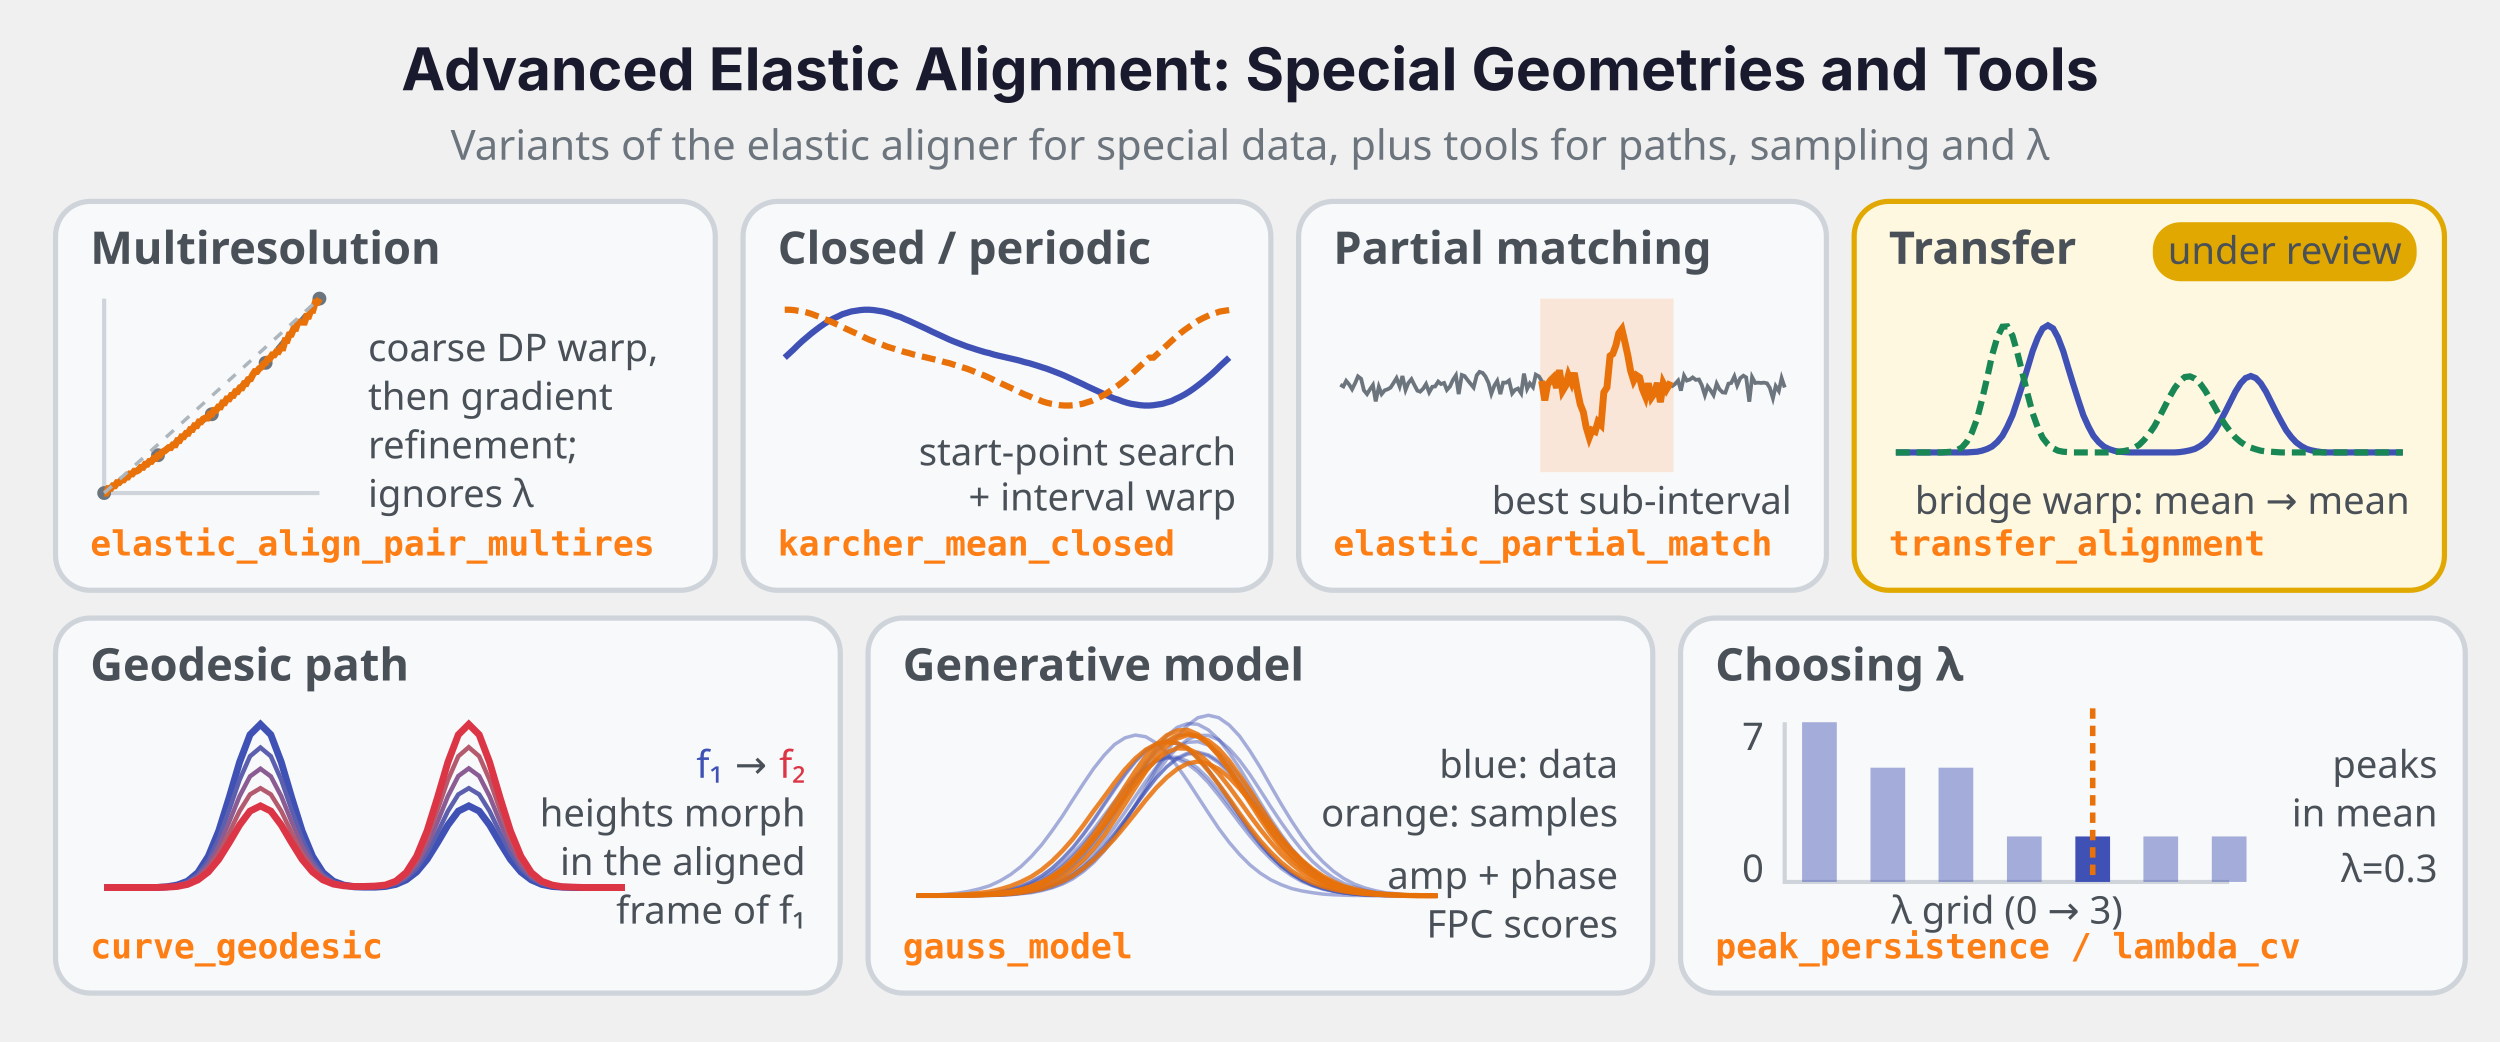
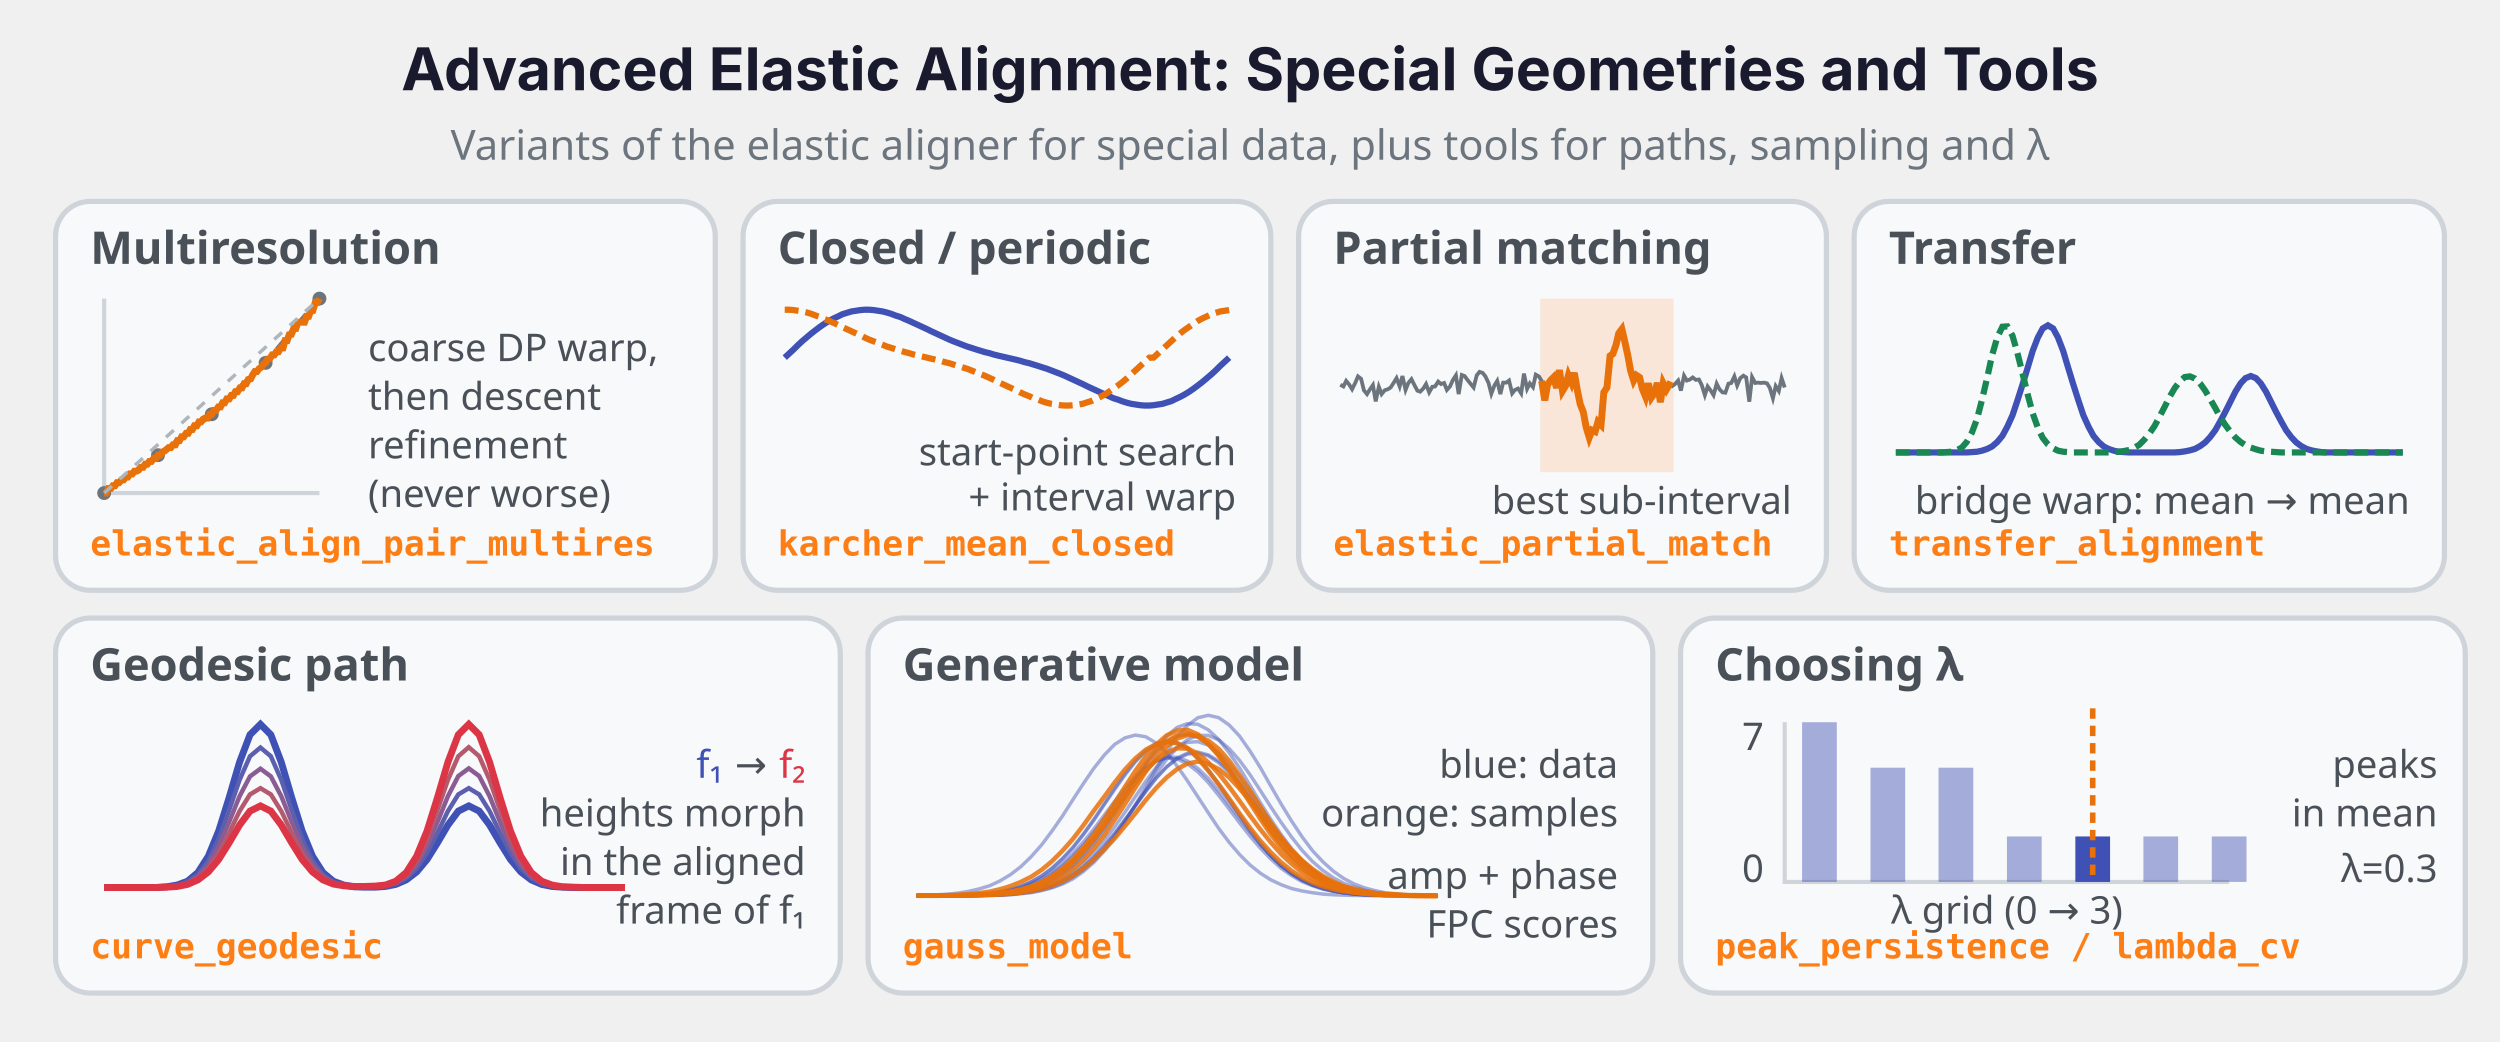
<svg xmlns="http://www.w3.org/2000/svg" viewBox="0 0 720 300" fill="none" role="img" aria-label="Advanced Elastic Alignment: Special Geometries and Tools" aria-labelledby="advanced-alignment-title advanced-alignment-desc">
  <style>
    .ttl{font:700 17px system-ui,-apple-system,sans-serif;fill:#1a1a2e}
    .sub{font:400 12px system-ui,sans-serif;fill:#6c757d}
    .lab{font:700 13px system-ui,sans-serif}
    .sm{font:400 11px system-ui,sans-serif;fill:#495057}
    .mono{font:600 12px ui-monospace,monospace}
  </style>
  <text class="ttl" x="360" y="26" text-anchor="middle">Advanced Elastic Alignment: Special Geometries and Tools</text>
  <text class="sub" x="360" y="46" text-anchor="middle">Variants of the elastic aligner for special data, plus tools for paths, sampling and λ</text>
  <rect x="16" y="58" width="190" height="112" rx="10" fill="#f8f9fa" stroke="#ced4da" stroke-width="1.5" />
  <text class="lab" x="26" y="76" fill="#495057">Multiresolution</text>
  <text class="mono" x="26" y="160" fill="#fd7e14" style="font-size:10px">elastic_align_pair_multires</text>
  <path d="M30 86 V142 H92" stroke="#ced4da" stroke-width="1.2" />
  <path d="M30 142 L45.5 131.1 L61 119.3 L76.5 104.5 L92 86" stroke="#6c757d" stroke-width="1.4" stroke-dasharray="3 2" />
  <circle cx="30" cy="142" r="2" fill="#6c757d" />
  <circle cx="45.5" cy="131.1" r="2" fill="#6c757d" />
  <circle cx="61" cy="119.3" r="2" fill="#6c757d" />
  <circle cx="76.5" cy="104.5" r="2" fill="#6c757d" />
  <circle cx="92" cy="86" r="2" fill="#6c757d" />
  <path d="M30 142 L30.6 142 L31.2 140.7 L31.9 140.7 L32.5 139.9 L33.1 139.9 L33.7 139 L34.3 139 L35 138.2 L35.6 138.2 L36.2 137.4 L36.8 137.4 L37.4 136.5 L38.1 136.5 L38.7 135.7 L39.3 135.7 L39.9 135.4 L40.5 134.6 L41.2 134.6 L41.8 133.7 L42.4 133.7 L43 132.9 L43.6 132.9 L44.3 132 L44.9 132 L45.5 131.1 L46.1 131.1 L46.7 130.2 L47.4 129.9 L48 129.4 L48.6 128.9 L49.2 128.9 L49.8 128.1 L50.5 128.1 L51.1 126.9 L51.7 126.9 L52.3 125.8 L52.9 125.8 L53.6 124.8 L54.2 124.8 L54.8 123.7 L55.4 123.7 L56 122.6 L56.7 122.6 L57.3 121.5 L57.9 121.5 L58.5 120.7 L59.1 120.4 L59.8 120.4 L60.4 119.3 L61 119.3 L61.6 118.2 L62.2 118.2 L62.9 117.2 L63.5 117.2 L64.1 116 L64.7 116 L65.3 114.9 L66 114.9 L66.6 113.9 L67.2 113.9 L67.8 112.8 L68.4 112.8 L69.1 111.7 L69.7 111.7 L70.3 110.5 L70.9 110.5 L71.5 109.3 L72.2 109.1 L72.8 107.9 L73.4 107 L74 107 L74.6 106.2 L75.3 105.7 L75.9 104.8 L76.5 104.5 L77.1 103.4 L77.7 103.3 L78.4 102.2 L79 102.2 L79.6 101.3 L80.2 101.3 L80.8 100.2 L81.5 100.2 L82.1 98.1 L82.7 98.1 L83.3 96.4 L83.9 96.3 L84.6 94.6 L85.2 94.6 L85.8 92.8 L86.4 92.8 L87 92.8 L87.7 92.8 L88.3 91.1 L88.9 91.1 L89.5 89.4 L90.1 89.4 L90.8 87.1 L91.4 87.1 L92 86" stroke="#e8710a" stroke-width="2" />
  <path d="M30 142 L92 86" stroke="#adb5bd" stroke-width="1" stroke-dasharray="3 3" />
  <text class="sm" x="106" y="104">coarse DP warp,</text>
-   <text class="sm" x="106" y="118">then gradient</text>
-   <text class="sm" x="106" y="132">refinement;</text>
-   <text class="sm" x="106" y="146" fill="#dc3545">ignores λ</text>
+   <text class="sm" x="106" y="118">then descent</text>
+   <text class="sm" x="106" y="132">refinement</text>
+   <text class="sm" x="106" y="146">(never worse)</text>
  <rect x="214" y="58" width="152" height="112" rx="10" fill="#f8f9fa" stroke="#ced4da" stroke-width="1.5" />
  <text class="lab" x="224" y="76" fill="#495057">Closed / periodic</text>
  <text class="mono" x="224" y="160" fill="#fd7e14" style="font-size:10px">karcher_mean_closed</text>
  <path d="M226 103 L227.3 101.8 L228.6 100.6 L229.8 99.4 L231.1 98.2 L232.4 97.1 L233.7 96 L235 95 L236.2 94.1 L237.5 93.2 L238.8 92.4 L240.1 91.7 L241.4 91.1 L242.6 90.5 L243.9 90.1 L245.2 89.7 L246.5 89.5 L247.8 89.3 L249 89.2 L250.3 89.2 L251.6 89.3 L252.9 89.5 L254.2 89.7 L255.4 90 L256.7 90.4 L258 90.9 L259.3 91.3 L260.6 91.9 L261.8 92.4 L263.1 93 L264.4 93.6 L265.7 94.2 L267 94.8 L268.2 95.4 L269.5 96 L270.8 96.6 L272.1 97.2 L273.4 97.8 L274.6 98.3 L275.9 98.8 L277.2 99.3 L278.5 99.8 L279.8 100.2 L281 100.6 L282.3 101 L283.6 101.4 L284.9 101.7 L286.2 102.1 L287.4 102.4 L288.7 102.7 L290 103 L291.3 103.3 L292.6 103.6 L293.8 103.9 L295.1 104.3 L296.4 104.6 L297.7 105 L299 105.4 L300.2 105.8 L301.5 106.2 L302.8 106.7 L304.1 107.2 L305.4 107.7 L306.6 108.2 L307.9 108.8 L309.2 109.4 L310.5 110 L311.8 110.6 L313 111.2 L314.3 111.8 L315.6 112.4 L316.9 113 L318.2 113.6 L319.4 114.1 L320.7 114.7 L322 115.1 L323.3 115.6 L324.6 116 L325.8 116.3 L327.1 116.5 L328.4 116.7 L329.7 116.8 L331 116.8 L332.2 116.7 L333.5 116.5 L334.8 116.3 L336.1 115.9 L337.4 115.5 L338.6 114.9 L339.9 114.3 L341.2 113.6 L342.5 112.8 L343.8 111.9 L345 111 L346.3 110 L347.6 108.9 L348.9 107.8 L350.2 106.6 L351.4 105.4 L352.7 104.2 L354 103" stroke="#3f51b5" stroke-width="1.8" />
  <path d="M226 89.2 L227.3 89.2 L228.6 89.3 L229.8 89.5 L231.1 89.7 L232.4 90 L233.7 90.4 L235 90.9 L236.2 91.3 L237.5 91.9 L238.8 92.4 L240.1 93 L241.4 93.6 L242.6 94.2 L243.9 94.8 L245.2 95.4 L246.5 96 L247.8 96.6 L249 97.2 L250.3 97.8 L251.6 98.3 L252.9 98.8 L254.2 99.3 L255.4 99.8 L256.7 100.2 L258 100.6 L259.3 101 L260.6 101.4 L261.8 101.7 L263.1 102.1 L264.4 102.4 L265.7 102.7 L267 103 L268.2 103.3 L269.5 103.6 L270.8 103.9 L272.1 104.3 L273.4 104.6 L274.6 105 L275.9 105.4 L277.2 105.8 L278.5 106.2 L279.8 106.7 L281 107.2 L282.3 107.7 L283.6 108.2 L284.9 108.8 L286.2 109.4 L287.4 110 L288.7 110.6 L290 111.2 L291.3 111.8 L292.6 112.4 L293.8 113 L295.1 113.6 L296.4 114.1 L297.7 114.7 L299 115.1 L300.2 115.6 L301.5 116 L302.8 116.3 L304.1 116.5 L305.4 116.7 L306.6 116.8 L307.9 116.8 L309.2 116.7 L310.5 116.5 L311.8 116.3 L313 115.9 L314.3 115.5 L315.6 114.9 L316.9 114.3 L318.2 113.6 L319.4 112.8 L320.7 111.9 L322 111 L323.3 110 L324.6 108.9 L325.8 107.8 L327.1 106.6 L328.4 105.4 L329.7 104.2 L331 103 L332.2 103 L333.5 101.8 L334.8 100.6 L336.1 99.4 L337.4 98.2 L338.6 97.1 L339.9 96 L341.2 95 L342.5 94.1 L343.8 93.2 L345 92.4 L346.3 91.7 L347.6 91.1 L348.9 90.5 L350.2 90.1 L351.4 89.7 L352.7 89.5 L354 89.3" stroke="#e8710a" stroke-width="1.8" stroke-dasharray="4 2" />
  <text class="sm" x="356" y="134" text-anchor="end">start-point search</text>
  <text class="sm" x="356" y="147" text-anchor="end">+ interval warp</text>
  <rect x="374" y="58" width="152" height="112" rx="10" fill="#f8f9fa" stroke="#ced4da" stroke-width="1.5" />
  <text class="lab" x="384" y="76" fill="#495057">Partial matching</text>
  <text class="mono" x="384" y="160" fill="#fd7e14" style="font-size:10px">elastic_partial_match</text>
  <rect x="443.6" y="86" width="38.4" height="50" fill="#fd7e14" fill-opacity=".15" />
  <path d="M386 110.8 L386.9 111.3 L387.7 109.7 L388.6 110.8 L389.4 112.1 L390.3 110.3 L391.1 108.4 L392 109.1 L392.8 112.4 L393.7 113.5 L394.5 112.2 L395.4 110.9 L396.2 115.6 L397.1 111.4 L397.9 113.5 L398.8 112.4 L399.7 112.1 L400.5 111.6 L401.4 110.2 L402.2 108.9 L403.1 111.3 L403.9 108.3 L404.8 112.3 L405.6 110.3 L406.5 109.2 L407.3 110.8 L408.2 112.5 L409 112.8 L409.9 111.9 L410.7 110.6 L411.6 113 L412.5 111.4 L413.3 111.3 L414.2 109.9 L415 110.6 L415.9 110.3 L416.7 112.3 L417.6 111.3 L418.4 109.5 L419.3 108.1 L420.1 113.5 L421 108 L421.8 108.3 L422.7 109.5 L423.5 110.5 L424.4 111.6 L425.3 108.1 L426.1 107.1 L427 107.4 L427.8 108.4 L428.7 110.3 L429.5 113.4 L430.4 111 L431.2 109.7 L432.1 113.5 L432.9 110.2 L433.8 110.2 L434.6 109.6 L435.5 113.3 L436.3 112.3 L437.2 111.9 L438.1 113.3 L438.9 107.6 L439.8 112 L440.6 110.4 L441.5 111.5 L442.3 107.9 L443.2 108.4 L444 109.7 L444.9 115.3 L445.7 110.8 L446.6 109.5 L447.4 108.7 L448.3 111.7 L449.1 106.6 L450 112.6 L450.9 111.1 L451.7 108.1 L452.6 110.2 L453.4 107.4 L454.3 112.5 L455.1 116.4 L456 118.7 L456.8 123 L457.7 126 L458.5 123.9 L459.4 124.3 L460.2 121.5 L461.1 122.4 L461.9 113 L462.8 111.6 L463.7 102.5 L464.5 101.9 L465.4 99.4 L466.2 96 L467.1 94.8 L467.9 98.2 L468.8 102.3 L469.6 106.7 L470.5 109.6 L471.3 108.1 L472.2 108.7 L473 112 L473.9 114.2 L474.7 110.4 L475.6 114.5 L476.5 113.2 L477.3 110.3 L478.2 115.8 L479 110.4 L479.9 112.2 L480.7 110.8 L481.6 111.2 L482.4 110.6 L483.3 109.6 L484.1 112.5 L485 108.2 L485.8 109.6 L486.7 109.3 L487.5 108.7 L488.4 109.4 L489.3 109.3 L490.1 110.9 L491 113.8 L491.8 111.3 L492.7 112.5 L493.5 113.8 L494.4 110.5 L495.2 112.1 L496.1 113 L496.9 113.1 L497.8 110.5 L498.6 110.3 L499.5 108.4 L500.3 111 L501.2 108.9 L502.1 108.2 L502.9 108.7 L503.8 115.7 L504.6 108.6 L505.5 110.3 L506.3 110.2 L507.2 110.3 L508 110.2 L508.9 110.4 L509.7 111.7 L510.6 114.7 L511.4 111.2 L512.3 112.6 L513.1 108.9 L514 111.6" stroke="#6c757d" stroke-width="1.1" />
  <path d="M444 109.7 L444.9 115.3 L445.7 110.8 L446.6 109.5 L447.4 108.7 L448.3 111.7 L449.1 106.6 L450 112.6 L450.9 111.1 L451.7 108.1 L452.6 110.2 L453.4 107.4 L454.3 112.5 L455.1 116.4 L456 118.7 L456.8 123 L457.7 126 L458.5 123.9 L459.4 124.3 L460.2 121.5 L461.1 122.4 L461.9 113 L462.8 111.6 L463.7 102.5 L464.5 101.9 L465.4 99.4 L466.2 96 L467.1 94.8 L467.9 98.2 L468.8 102.3 L469.6 106.7 L470.5 109.6 L471.3 108.1 L472.2 108.7 L473 112 L473.9 114.2 L474.7 110.4 L475.6 114.5 L476.5 113.2 L477.3 110.3 L478.2 115.8 L479 110.4 L479.9 112.2 L480.7 110.8 L481.6 111.2" stroke="#e8710a" stroke-width="2" />
  <text class="sm" x="516" y="148" text-anchor="end">best sub-interval</text>
-   <rect x="534" y="58" width="170" height="112" rx="10" fill="#fff8e1" stroke="#e0a800" stroke-width="1.5" />
+   <rect x="534" y="58" width="170" height="112" rx="10" fill="#f8f9fa" stroke="#ced4da" stroke-width="1.5" />
  <text class="lab" x="544" y="76" fill="#495057">Transfer</text>
  <text class="mono" x="544" y="160" fill="#fd7e14" style="font-size:10px">transfer_alignment</text>
-   <rect x="620" y="64" width="76" height="17" rx="8" fill="#e0a800" />
-   <text class="sm" x="658" y="76" text-anchor="middle" fill="#fff">under review</text>
  <path d="M546 130.3 L547.5 130.3 L548.9 130.3 L550.4 130.3 L551.8 130.3 L553.3 130.3 L554.8 130.3 L556.2 130.3 L557.7 130.3 L559.1 130.3 L560.6 130.3 L562.1 130.3 L563.5 130.3 L565 130.3 L566.4 130.3 L567.9 130.2 L569.4 130.1 L570.8 129.8 L572.3 129.3 L573.7 128.6 L575.2 127.3 L576.7 125.5 L578.1 122.9 L579.6 119.6 L581 115.4 L582.5 110.7 L584 105.8 L585.4 101.1 L586.9 97.2 L588.3 94.6 L589.8 93.7 L591.3 94.6 L592.7 97.2 L594.2 101.1 L595.6 105.8 L597.1 110.7 L598.6 115.4 L600 119.6 L601.5 122.9 L602.9 125.5 L604.4 127.3 L605.9 128.6 L607.3 129.3 L608.8 129.8 L610.2 130.1 L611.7 130.2 L613.2 130.3 L614.6 130.3 L616.1 130.3 L617.5 130.3 L619 130.3 L620.5 130.3 L621.9 130.3 L623.4 130.3 L624.8 130.3 L626.3 130.3 L627.8 130.2 L629.2 130 L630.7 129.7 L632.1 129.3 L633.6 128.5 L635.1 127.4 L636.5 125.9 L638 123.9 L639.4 121.4 L640.9 118.6 L642.4 115.6 L643.8 112.8 L645.3 110.4 L646.7 108.9 L648.2 108.3 L649.7 108.9 L651.1 110.4 L652.6 112.8 L654 115.6 L655.5 118.6 L657 121.4 L658.4 123.9 L659.9 125.9 L661.3 127.4 L662.8 128.5 L664.3 129.3 L665.7 129.7 L667.2 130 L668.6 130.2 L670.1 130.3 L671.6 130.3 L673 130.3 L674.5 130.3 L675.9 130.3 L677.4 130.3 L678.9 130.3 L680.3 130.3 L681.8 130.3 L683.2 130.3 L684.7 130.3 L686.2 130.3 L687.6 130.3 L689.1 130.3 L690.5 130.3 L692 130.3" stroke="#3f51b5" stroke-width="1.8" />
  <path d="M546 130.3 L547.5 130.3 L548.9 130.3 L550.4 130.3 L551.8 130.3 L553.3 130.3 L554.8 130.3 L556.2 130.3 L557.7 130.3 L559.1 130.3 L560.6 130.2 L562.1 130.1 L563.5 129.7 L565 128.9 L566.4 127.3 L567.9 124.6 L569.4 120.6 L570.8 115.2 L572.3 108.8 L573.7 102.4 L575.2 97.2 L576.7 94.1 L578.1 94 L579.6 96.7 L581 101.6 L582.5 107.6 L584 113.7 L585.4 119 L586.9 123.2 L588.3 126.1 L589.8 128 L591.3 129.1 L592.7 129.8 L594.2 130.1 L595.6 130.2 L597.1 130.3 L598.6 130.3 L600 130.3 L601.5 130.3 L602.9 130.3 L604.4 130.3 L605.9 130.3 L607.3 130.3 L608.8 130.2 L610.2 130.1 L611.7 129.9 L613.2 129.6 L614.6 129 L616.1 128.1 L617.5 126.7 L619 124.9 L620.5 122.7 L621.9 120.1 L623.4 117.2 L624.8 114.4 L626.3 111.8 L627.8 109.8 L629.2 108.6 L630.7 108.4 L632.1 109 L633.6 110.4 L635.1 112.5 L636.5 114.9 L638 117.5 L639.4 120.1 L640.9 122.4 L642.4 124.4 L643.8 126 L645.3 127.3 L646.7 128.2 L648.2 128.9 L649.7 129.4 L651.1 129.8 L652.6 130 L654 130.1 L655.5 130.2 L657 130.3 L658.4 130.3 L659.9 130.3 L661.3 130.3 L662.8 130.3 L664.3 130.3 L665.7 130.3 L667.2 130.3 L668.6 130.3 L670.1 130.3 L671.6 130.3 L673 130.3 L674.5 130.3 L675.9 130.3 L677.4 130.3 L678.9 130.3 L680.3 130.3 L681.8 130.3 L683.2 130.3 L684.7 130.3 L686.2 130.3 L687.6 130.3 L689.1 130.3 L690.5 130.3 L692 130.3" stroke="#198754" stroke-width="1.8" stroke-dasharray="4 2" />
  <text class="sm" x="694" y="148" text-anchor="end">bridge warp: mean → mean</text>
  <rect x="16" y="178" width="226" height="108" rx="10" fill="#f8f9fa" stroke="#ced4da" stroke-width="1.5" />
  <text class="lab" x="26" y="196" fill="#495057">Geodesic path</text>
  <text class="mono" x="26" y="276" fill="#fd7e14" style="font-size:10px">curve_geodesic</text>
  <path d="M30 255.6 L33 255.6 L36 255.6 L39 255.6 L42 255.6 L45 255.6 L48 255.4 L51 254.9 L54 253.8 L57 251.3 L60 246.6 L63 239.3 L66 229.7 L69 219.5 L72 211.6 L75 208.6 L78 211.6 L81 219.5 L84 229.7 L87 239.3 L90 246.6 L93 251.3 L96 253.8 L99 254.9 L102 255.4 L105 255.5 L108 255.5 L111 255.3 L114 254.7 L117 253.4 L120 251.1 L123 247.5 L126 242.7 L129 237.6 L132 233.6 L135 232.1 L138 233.6 L141 237.6 L144 242.7 L147 247.5 L150 251.1 L153 253.4 L156 254.7 L159 255.3 L162 255.5 L165 255.6 L168 255.6 L171 255.6 L174 255.6 L177 255.6 L180 255.6" stroke="#3f51b5" stroke-width="2.0" />
  <path d="M30 255.6 L33 255.6 L36 255.6 L39 255.6 L42 255.6 L45 255.6 L48 255.4 L51 255 L54 254 L57 251.9 L60 247.9 L63 241.6 L66 233.3 L69 224.6 L72 217.8 L75 215.3 L78 217.8 L81 224.6 L84 233.3 L87 241.6 L90 247.9 L93 251.9 L96 254 L99 255 L102 255.4 L105 255.5 L108 255.4 L111 255.2 L114 254.5 L117 252.9 L120 250.1 L123 245.6 L126 239.8 L129 233.6 L132 228.8 L135 227 L138 228.8 L141 233.6 L144 239.8 L147 245.6 L150 250.1 L153 252.9 L156 254.5 L159 255.2 L162 255.5 L165 255.6 L168 255.6 L171 255.6 L174 255.6 L177 255.6 L180 255.6" stroke="#5b5fae" stroke-width="1.3" />
  <path d="M30 255.6 L33 255.6 L36 255.6 L39 255.6 L42 255.6 L45 255.6 L48 255.5 L51 255.1 L54 254.3 L57 252.4 L60 249 L63 243.7 L66 236.7 L69 229.3 L72 223.6 L75 221.4 L78 223.6 L81 229.3 L84 236.7 L87 243.7 L90 249 L93 252.4 L96 254.2 L99 255 L102 255.3 L105 255.4 L108 255.3 L111 255.1 L114 254.2 L117 252.4 L120 249 L123 243.7 L126 236.7 L129 229.3 L132 223.5 L135 221.3 L138 223.5 L141 229.3 L144 236.7 L147 243.7 L150 249 L153 252.4 L156 254.2 L159 255.1 L162 255.4 L165 255.5 L168 255.6 L171 255.6 L174 255.6 L177 255.6 L180 255.6" stroke="#8a5c93" stroke-width="1.3" />
  <path d="M30 255.6 L33 255.6 L36 255.6 L39 255.6 L42 255.6 L45 255.6 L48 255.5 L51 255.2 L54 254.5 L57 253 L60 250.1 L63 245.7 L66 239.8 L69 233.6 L72 228.8 L75 227 L78 228.8 L81 233.6 L84 239.8 L87 245.7 L90 250.1 L93 253 L96 254.4 L99 255 L102 255.3 L105 255.4 L108 255.3 L111 255 L114 254 L117 251.8 L120 247.8 L123 241.5 L126 233.3 L129 224.6 L132 217.8 L135 215.2 L138 217.8 L141 224.6 L144 233.3 L147 241.5 L150 247.8 L153 251.8 L156 254 L159 255 L162 255.4 L165 255.5 L168 255.6 L171 255.6 L174 255.6 L177 255.6 L180 255.6" stroke="#b45a6f" stroke-width="1.3" />
  <path d="M30 255.6 L33 255.6 L36 255.6 L39 255.6 L42 255.6 L45 255.6 L48 255.5 L51 255.3 L54 254.7 L57 253.4 L60 251.1 L63 247.5 L66 242.7 L69 237.6 L72 233.6 L75 232.1 L78 233.6 L81 237.6 L84 242.7 L87 247.5 L90 251.1 L93 253.4 L96 254.6 L99 255.1 L102 255.3 L105 255.3 L108 255.2 L111 254.9 L114 253.8 L117 251.3 L120 246.6 L123 239.3 L126 229.7 L129 219.5 L132 211.6 L135 208.6 L138 211.6 L141 219.5 L144 229.7 L147 239.3 L150 246.6 L153 251.3 L156 253.8 L159 254.9 L162 255.4 L165 255.5 L168 255.6 L171 255.6 L174 255.6 L177 255.6 L180 255.6" stroke="#dc3545" stroke-width="2.0" />
  <text class="sm" x="232" y="224" text-anchor="end">
    <tspan fill="#3f51b5">f₁</tspan> → <tspan fill="#dc3545">f₂</tspan>
  </text>
  <text class="sm" x="232" y="238" text-anchor="end">heights morph</text>
  <text class="sm" x="232" y="252" text-anchor="end">in the aligned</text>
  <text class="sm" x="232" y="266" text-anchor="end">frame of f₁</text>
  <rect x="250" y="178" width="226" height="108" rx="10" fill="#f8f9fa" stroke="#ced4da" stroke-width="1.5" />
  <text class="lab" x="260" y="196" fill="#495057">Generative model</text>
  <text class="mono" x="260" y="276" fill="#fd7e14" style="font-size:10px">gauss_model</text>
  <path d="M264 258 L267 258 L270 258 L273 258 L276 258 L279 258 L282 257.9 L285 257.9 L288 257.8 L291 257.6 L294 257.3 L297 256.9 L300 256.3 L303 255.5 L306 254.3 L309 252.6 L312 250.5 L315 247.9 L318 244.6 L321 240.8 L324 236.6 L327 232 L330 227.4 L333 222.8 L336 218.7 L339 215.4 L342 213 L345 211.8 L348 211.8 L351 213.1 L354 215.6 L357 219 L360 223.1 L363 227.7 L366 232.4 L369 236.9 L372 241.1 L375 244.9 L378 248.1 L381 250.7 L384 252.8 L387 254.4 L390 255.5 L393 256.4 L396 257 L399 257.4 L402 257.6 L405 257.8 L408 257.9 L411 257.9 L414 258" stroke="#3f51b5" stroke-width="1.0" stroke-opacity="0.45" />
  <path d="M264 257.9 L267 257.8 L270 257.7 L273 257.5 L276 257.2 L279 256.7 L282 256 L285 255.1 L288 253.7 L291 251.9 L294 249.6 L297 246.7 L300 243.3 L303 239.3 L306 235 L309 230.3 L312 225.7 L315 221.3 L318 217.5 L321 214.4 L324 212.5 L327 211.7 L330 212.2 L333 214 L336 216.8 L339 220.6 L342 224.9 L345 229.5 L348 234.1 L351 238.6 L354 242.6 L357 246.1 L360 249.1 L363 251.5 L366 253.4 L369 254.8 L372 255.9 L375 256.6 L378 257.1 L381 257.5 L384 257.7 L387 257.8 L390 257.9 L393 257.9 L396 258 L399 258 L402 258 L405 258 L408 258 L411 258 L414 258" stroke="#3f51b5" stroke-width="1.0" stroke-opacity="0.45" />
  <path d="M264 258 L267 258 L270 258 L273 258 L276 258 L279 257.9 L282 257.8 L285 257.7 L288 257.5 L291 257.2 L294 256.8 L297 256.1 L300 255.1 L303 253.8 L306 252 L309 249.6 L312 246.7 L315 243.2 L318 239.1 L321 234.5 L324 229.6 L327 224.5 L330 219.7 L333 215.4 L336 212 L339 209.5 L342 208.4 L345 208.6 L348 210.2 L351 213 L354 216.8 L357 221.2 L360 226.2 L363 231.2 L366 236 L369 240.4 L372 244.4 L375 247.7 L378 250.5 L381 252.6 L384 254.3 L387 255.5 L390 256.3 L393 256.9 L396 257.3 L399 257.6 L402 257.8 L405 257.9 L408 257.9 L411 258 L414 258" stroke="#3f51b5" stroke-width="1.0" stroke-opacity="0.45" />
  <path d="M264 258 L267 258 L270 258 L273 258 L276 258 L279 257.9 L282 257.9 L285 257.8 L288 257.7 L291 257.5 L294 257.2 L297 256.7 L300 256 L303 255 L306 253.7 L309 251.9 L312 249.7 L315 247 L318 243.7 L321 240.1 L324 236.1 L327 232 L330 227.9 L333 224.1 L336 220.9 L339 218.6 L342 217.2 L345 216.9 L348 217.7 L351 219.7 L354 222.5 L357 226 L360 230 L363 234.1 L366 238.2 L369 242 L372 245.5 L375 248.4 L378 250.9 L381 252.9 L384 254.4 L387 255.5 L390 256.4 L393 256.9 L396 257.3 L399 257.6 L402 257.8 L405 257.9 L408 257.9 L411 258 L414 258" stroke="#3f51b5" stroke-width="1.0" stroke-opacity="0.45" />
  <path d="M264 258 L267 258 L270 258 L273 258 L276 257.9 L279 257.9 L282 257.8 L285 257.7 L288 257.4 L291 257.1 L294 256.6 L297 255.8 L300 254.8 L303 253.3 L306 251.4 L309 249 L312 246 L315 242.4 L318 238.4 L321 233.9 L324 229.2 L327 224.6 L330 220.3 L333 216.6 L336 213.7 L339 212 L342 211.5 L345 212.3 L348 214.3 L351 217.4 L354 221.3 L357 225.7 L360 230.3 L363 235 L366 239.4 L369 243.3 L372 246.8 L375 249.6 L378 251.9 L381 253.7 L384 255.1 L387 256 L390 256.7 L393 257.2 L396 257.5 L399 257.7 L402 257.8 L405 257.9 L408 257.9 L411 258 L414 258" stroke="#3f51b5" stroke-width="1.0" stroke-opacity="0.45" />
  <path d="M264 258 L267 258 L270 258 L273 258 L276 258 L279 257.9 L282 257.9 L285 257.8 L288 257.6 L291 257.4 L294 257 L297 256.5 L300 255.7 L303 254.6 L306 253.1 L309 251.2 L312 248.7 L315 245.7 L318 242.2 L321 238.2 L324 233.9 L327 229.4 L330 225 L333 221 L336 217.6 L339 215.1 L342 213.8 L345 213.6 L348 214.6 L351 216.8 L354 220 L357 223.8 L360 228.1 L363 232.6 L366 237 L369 241.1 L372 244.8 L375 248 L378 250.6 L381 252.7 L384 254.3 L387 255.5 L390 256.3 L393 256.9 L396 257.3 L399 257.6 L402 257.8 L405 257.9 L408 257.9 L411 258 L414 258" stroke="#3f51b5" stroke-width="1.0" stroke-opacity="0.45" />
  <path d="M264 258 L267 258 L270 258 L273 257.9 L276 257.9 L279 257.8 L282 257.7 L285 257.4 L288 257.1 L291 256.6 L294 255.9 L297 254.8 L300 253.5 L303 251.6 L306 249.4 L309 246.6 L312 243.4 L315 239.7 L318 235.8 L321 231.8 L324 227.9 L327 224.3 L330 221.4 L333 219.3 L336 218.1 L339 218.1 L342 219.2 L345 221.3 L348 224.2 L351 227.8 L354 231.7 L357 235.7 L360 239.6 L363 243.3 L366 246.5 L369 249.3 L372 251.6 L375 253.4 L378 254.8 L381 255.8 L384 256.6 L387 257.1 L390 257.4 L393 257.7 L396 257.8 L399 257.9 L402 257.9 L405 258 L408 258 L411 258 L414 258" stroke="#3f51b5" stroke-width="1.0" stroke-opacity="0.45" />
  <path d="M264 258 L267 258 L270 258 L273 258 L276 258 L279 257.9 L282 257.9 L285 257.8 L288 257.7 L291 257.5 L294 257.2 L297 256.7 L300 256 L303 255 L306 253.7 L309 252 L312 249.8 L315 247 L318 243.8 L321 240.1 L324 236.1 L327 232 L330 227.9 L333 224 L336 220.8 L339 218.3 L342 216.9 L345 216.6 L348 217.4 L351 219.2 L354 222 L357 225.5 L360 229.5 L363 233.7 L366 237.8 L369 241.7 L372 245.2 L375 248.2 L378 250.7 L381 252.7 L384 254.3 L387 255.5 L390 256.3 L393 256.9 L396 257.3 L399 257.6 L402 257.8 L405 257.9 L408 257.9 L411 258 L414 258" stroke="#3f51b5" stroke-width="1.0" stroke-opacity="0.45" />
  <path d="M264 258 L267 258 L270 257.9 L273 257.9 L276 257.8 L279 257.7 L282 257.5 L285 257.2 L288 256.8 L291 256.1 L294 255.2 L297 253.9 L300 252.2 L303 250 L306 247.2 L309 244 L312 240.2 L315 236 L318 231.5 L321 227 L324 222.8 L327 219.1 L330 216.1 L333 214.2 L336 213.4 L339 213.9 L342 215.6 L345 218.3 L348 221.8 L351 226 L354 230.4 L357 234.9 L360 239.2 L363 243.1 L366 246.5 L369 249.4 L372 251.7 L375 253.5 L378 254.9 L381 255.9 L384 256.6 L387 257.1 L390 257.5 L393 257.7 L396 257.8 L399 257.9 L402 257.9 L405 258 L408 258 L411 258 L414 258" stroke="#3f51b5" stroke-width="1.0" stroke-opacity="0.45" />
  <path d="M264 258 L267 258 L270 258 L273 257.9 L276 257.9 L279 257.8 L282 257.6 L285 257.4 L288 257 L291 256.4 L294 255.6 L297 254.5 L300 253 L303 251.1 L306 248.7 L309 245.8 L312 242.5 L315 238.8 L318 234.8 L321 230.8 L324 227 L327 223.6 L330 220.9 L333 219.1 L336 218.3 L339 218.6 L342 220 L345 222.3 L348 225.4 L351 229.1 L354 233 L357 237 L360 240.8 L363 244.3 L366 247.4 L369 250.1 L372 252.2 L375 253.9 L378 255.1 L381 256.1 L384 256.7 L387 257.2 L390 257.5 L393 257.7 L396 257.8 L399 257.9 L402 257.9 L405 258 L408 258 L411 258 L414 258" stroke="#3f51b5" stroke-width="1.0" stroke-opacity="0.45" />
  <path d="M264 258 L267 258 L270 258 L273 257.9 L276 257.8 L279 257.7 L282 257.5 L285 257.3 L288 256.8 L291 256.2 L294 255.3 L297 254 L300 252.3 L303 250.1 L306 247.4 L309 244.2 L312 240.4 L315 236.3 L318 231.8 L321 227.4 L324 223.2 L327 219.4 L330 216.4 L333 214.5 L336 213.7 L339 214.1 L342 215.6 L345 218.3 L348 221.8 L351 225.9 L354 230.3 L357 234.8 L360 239 L363 242.9 L366 246.4 L369 249.3 L372 251.6 L375 253.5 L378 254.9 L381 255.9 L384 256.6 L387 257.1 L390 257.5 L393 257.7 L396 257.8 L399 257.9 L402 257.9 L405 258 L408 258 L411 258 L414 258" stroke="#3f51b5" stroke-width="1.0" stroke-opacity="0.45" />
  <path d="M264 258 L267 258 L270 258 L273 258 L276 258 L279 258 L282 257.9 L285 257.9 L288 257.8 L291 257.7 L294 257.4 L297 257.1 L300 256.5 L303 255.7 L306 254.6 L309 253.1 L312 251 L315 248.4 L318 245.1 L321 241.2 L324 236.7 L327 231.8 L330 226.6 L333 221.4 L336 216.5 L339 212.2 L342 208.9 L345 206.7 L348 206 L351 206.7 L354 208.8 L357 212 L360 216.3 L363 221.1 L366 226.4 L369 231.6 L372 236.5 L375 241 L378 245 L381 248.2 L384 250.9 L387 253 L390 254.6 L393 255.7 L396 256.5 L399 257.1 L402 257.4 L405 257.7 L408 257.8 L411 257.9 L414 258" stroke="#3f51b5" stroke-width="1.0" stroke-opacity="0.45" />
  <path d="M264 257.9 L267 257.9 L270 257.9 L273 257.9 L276 257.8 L279 257.8 L282 257.7 L285 257.5 L288 257.2 L291 256.8 L294 256.2 L297 255.3 L300 254.1 L303 252.5 L306 250.5 L309 247.9 L312 244.9 L315 241.4 L318 237.7 L321 233.7 L324 229.5 L327 225.5 L330 221.9 L333 218.9 L336 216.7 L339 215.5 L342 215.6 L345 217 L348 219.6 L351 222.8 L354 226.6 L357 230.7 L360 234.9 L363 238.9 L366 242.6 L369 246 L372 248.8 L375 251.2 L378 253.1 L381 254.6 L384 255.7 L387 256.5 L390 257 L393 257.4 L396 257.6 L399 257.8 L402 257.9 L405 258 L408 258.1 L411 258.1 L414 258.1" stroke="#e8710a" stroke-width="1.3" stroke-opacity="0.85" />
  <path d="M264 257.9 L267 257.9 L270 257.9 L273 257.9 L276 257.9 L279 257.9 L282 257.8 L285 257.7 L288 257.6 L291 257.4 L294 257.1 L297 256.6 L300 256 L303 255 L306 253.8 L309 252.2 L312 250.1 L315 247.6 L318 244.7 L321 241.5 L324 237.9 L327 234.2 L330 230.4 L333 226.9 L336 223.9 L339 221.5 L342 219.9 L345 219.3 L348 220 L351 221.5 L354 223.9 L357 227.1 L360 230.6 L363 234.4 L366 238.1 L369 241.7 L372 244.9 L375 247.8 L378 250.3 L381 252.3 L384 253.9 L387 255.2 L390 256 L393 256.7 L396 257.2 L399 257.5 L402 257.7 L405 257.9 L408 257.9 L411 258 L414 258" stroke="#e8710a" stroke-width="1.3" stroke-opacity="0.85" />
  <path d="M264 258 L267 258 L270 258 L273 257.9 L276 257.9 L279 257.8 L282 257.7 L285 257.5 L288 257.3 L291 256.8 L294 256.2 L297 255.3 L300 254.1 L303 252.4 L306 250.2 L309 247.5 L312 244.2 L315 240.4 L318 235.9 L321 231.3 L324 226.6 L327 222 L330 217.8 L333 214.4 L336 211.8 L339 210.4 L342 210.2 L345 211.5 L348 214.2 L351 217.7 L354 221.8 L357 226.5 L360 231.2 L363 235.9 L366 240.3 L369 244.2 L372 247.4 L375 250.1 L378 252.3 L381 254 L384 255.2 L387 256.1 L390 256.7 L393 257.2 L396 257.5 L399 257.7 L402 257.8 L405 257.9 L408 257.9 L411 258 L414 258" stroke="#e8710a" stroke-width="1.3" stroke-opacity="0.85" />
  <path d="M264 257.9 L267 257.9 L270 257.9 L273 257.9 L276 257.9 L279 257.8 L282 257.7 L285 257.6 L288 257.3 L291 256.9 L294 256.4 L297 255.6 L300 254.4 L303 252.9 L306 250.9 L309 248.4 L312 245.3 L315 241.7 L318 237.6 L321 233.2 L324 228.6 L327 224 L330 219.8 L333 216.2 L336 213.5 L339 211.8 L342 211.3 L345 212.1 L348 214.3 L351 217.4 L354 221.3 L357 225.7 L360 230.3 L363 234.9 L366 239.3 L369 243.2 L372 246.6 L375 249.4 L378 251.7 L381 253.5 L384 254.8 L387 255.8 L390 256.5 L393 257 L396 257.3 L399 257.6 L402 257.7 L405 257.8 L408 257.9 L411 257.9 L414 257.9" stroke="#e8710a" stroke-width="1.3" stroke-opacity="0.85" />
  <path d="M264 257.9 L267 257.9 L270 257.9 L273 257.8 L276 257.7 L279 257.5 L282 257.2 L285 256.8 L288 256.1 L291 255.2 L294 254 L297 252.5 L300 250.5 L303 248 L306 245 L309 241.6 L312 237.7 L315 233.5 L318 229.5 L321 225.4 L324 221.6 L327 218.4 L330 215.9 L333 214.3 L336 213.7 L339 214 L342 215.4 L345 218.4 L348 222 L351 225.9 L354 230 L357 234.3 L360 238.4 L363 242.2 L366 245.5 L369 248.4 L372 250.8 L375 252.7 L378 254.2 L381 255.3 L384 256.1 L387 256.7 L390 257.1 L393 257.4 L396 257.6 L399 257.7 L402 257.8 L405 257.8 L408 257.9 L411 257.9 L414 257.9" stroke="#e8710a" stroke-width="1.3" stroke-opacity="0.85" />
  <path d="M264 257.9 L267 257.9 L270 257.9 L273 257.9 L276 257.9 L279 257.8 L282 257.8 L285 257.7 L288 257.5 L291 257.2 L294 256.8 L297 256.2 L300 255.3 L303 254.1 L306 252.5 L309 250.3 L312 247.7 L315 244.4 L318 240.6 L321 236.1 L324 231.5 L327 226.8 L330 222.2 L333 218.2 L336 214.9 L339 212.7 L342 211.7 L345 212 L348 213.3 L351 215.7 L354 219.1 L357 223.3 L360 227.7 L363 232.4 L366 237 L369 241.2 L372 245 L375 248.1 L378 250.7 L381 252.8 L384 254.3 L387 255.5 L390 256.3 L393 256.9 L396 257.3 L399 257.5 L402 257.7 L405 257.8 L408 257.8 L411 257.9 L414 257.9" stroke="#e8710a" stroke-width="1.3" stroke-opacity="0.85" />
  <text class="sm" x="466" y="224" text-anchor="end">blue: data</text>
  <text class="sm" x="466" y="238" text-anchor="end">orange: samples</text>
  <text class="sm" x="466" y="256" text-anchor="end">amp + phase</text>
  <text class="sm" x="466" y="270" text-anchor="end">FPC scores</text>
  <rect x="484" y="178" width="226" height="108" rx="10" fill="#f8f9fa" stroke="#ced4da" stroke-width="1.5" />
  <text class="lab" x="494" y="196" fill="#495057">Choosing λ</text>
  <text class="mono" x="494" y="276" fill="#fd7e14" style="font-size:10px">peak_persistence / lambda_cv</text>
  <path d="M514 208 V254 H642" stroke="#ced4da" stroke-width="1.2" />
  <g fill="#3f51b5">
    <rect x="519" y="208" width="10" height="46" fill-opacity="0.45" />
    <rect x="538.7" y="221.1" width="10" height="32.9" fill-opacity="0.45" />
    <rect x="558.3" y="221.1" width="10" height="32.9" fill-opacity="0.45" />
    <rect x="578" y="240.9" width="10" height="13.1" fill-opacity="0.45" />
    <rect x="597.7" y="240.9" width="10" height="13.1" fill-opacity="1" />
    <rect x="617.3" y="240.9" width="10" height="13.1" fill-opacity="0.45" />
    <rect x="637" y="240.9" width="10" height="13.1" fill-opacity="0.45" />
  </g>
  <path d="M602.7 204 V254" stroke="#e8710a" stroke-width="1.6" stroke-dasharray="3 2" />
  <text class="sm" x="508" y="216" text-anchor="end">7</text>
  <text class="sm" x="508" y="254" text-anchor="end">0</text>
  <text class="sm" x="578.0" y="266" text-anchor="middle">λ grid (0 → 3)</text>
  <text class="sm" x="702" y="224" text-anchor="end">peaks</text>
  <text class="sm" x="702" y="238" text-anchor="end">in mean</text>
  <text class="sm" x="702" y="254" text-anchor="end" fill="#e8710a">λ=0.3</text>
</svg>
